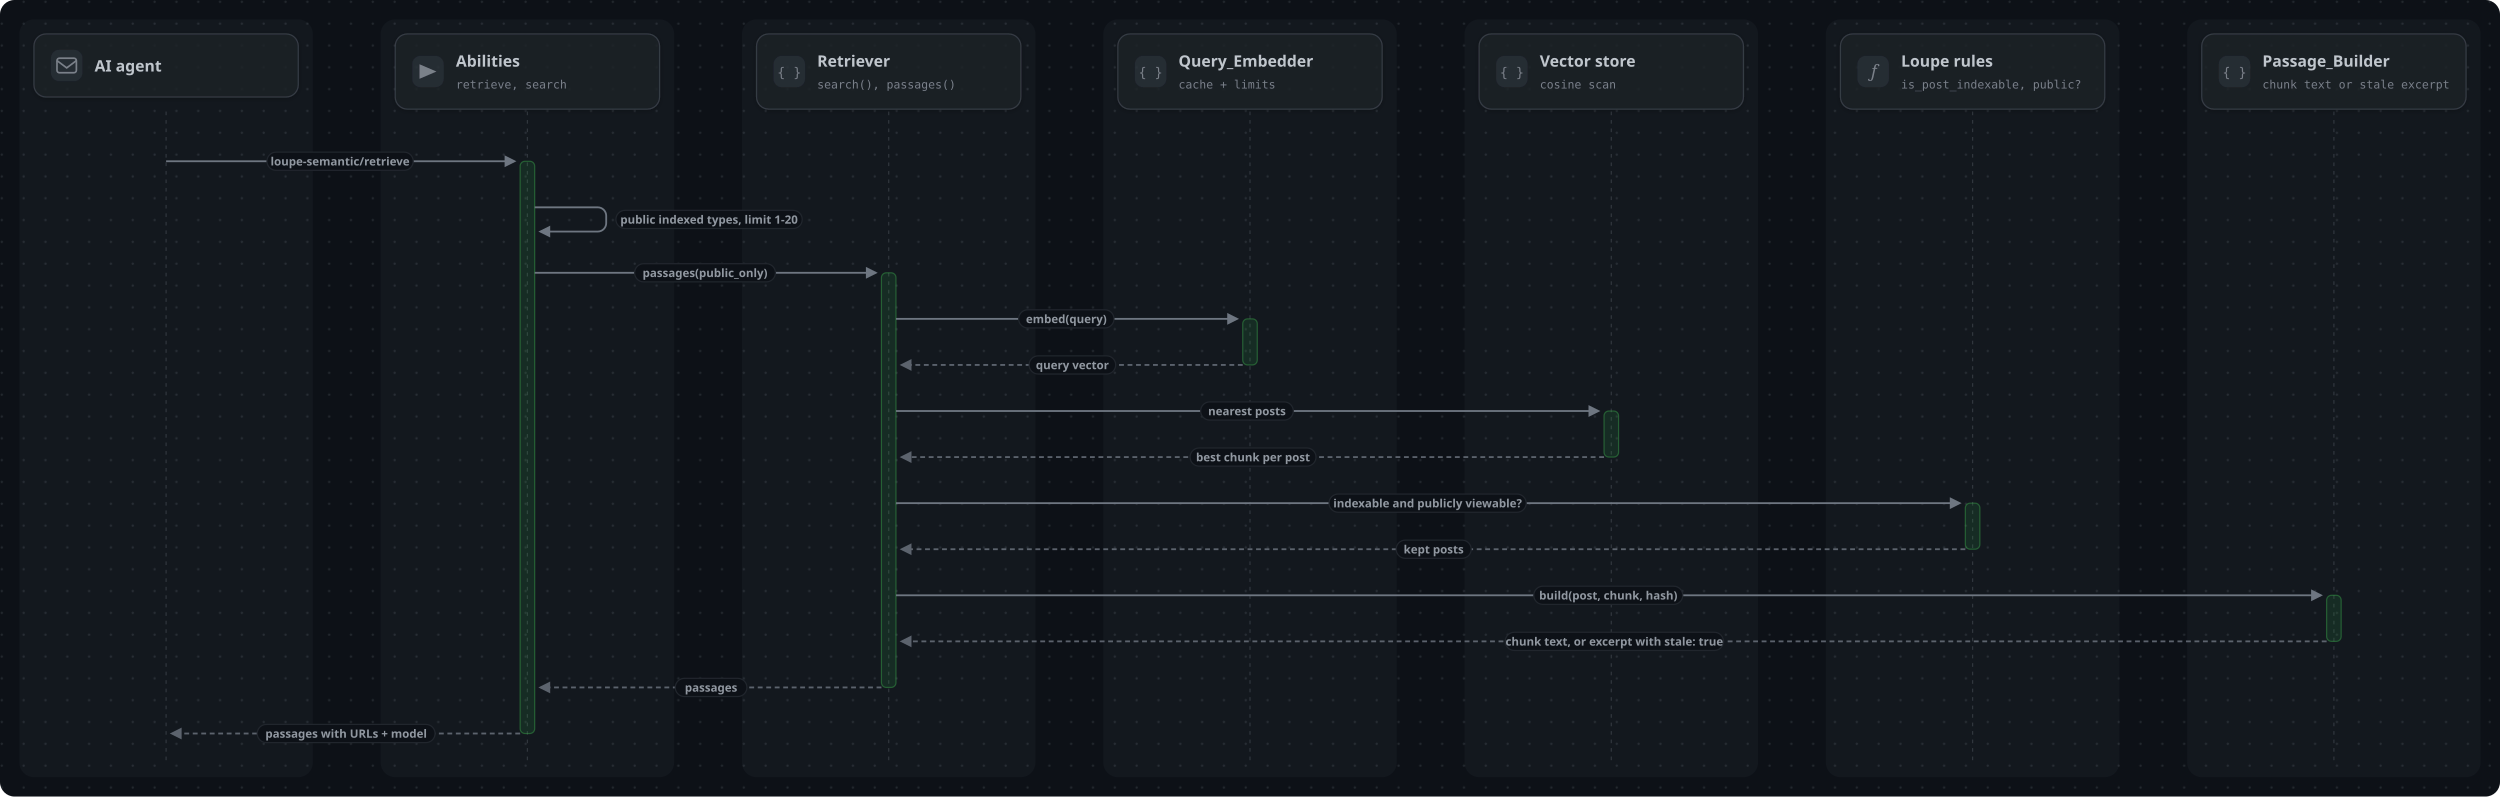
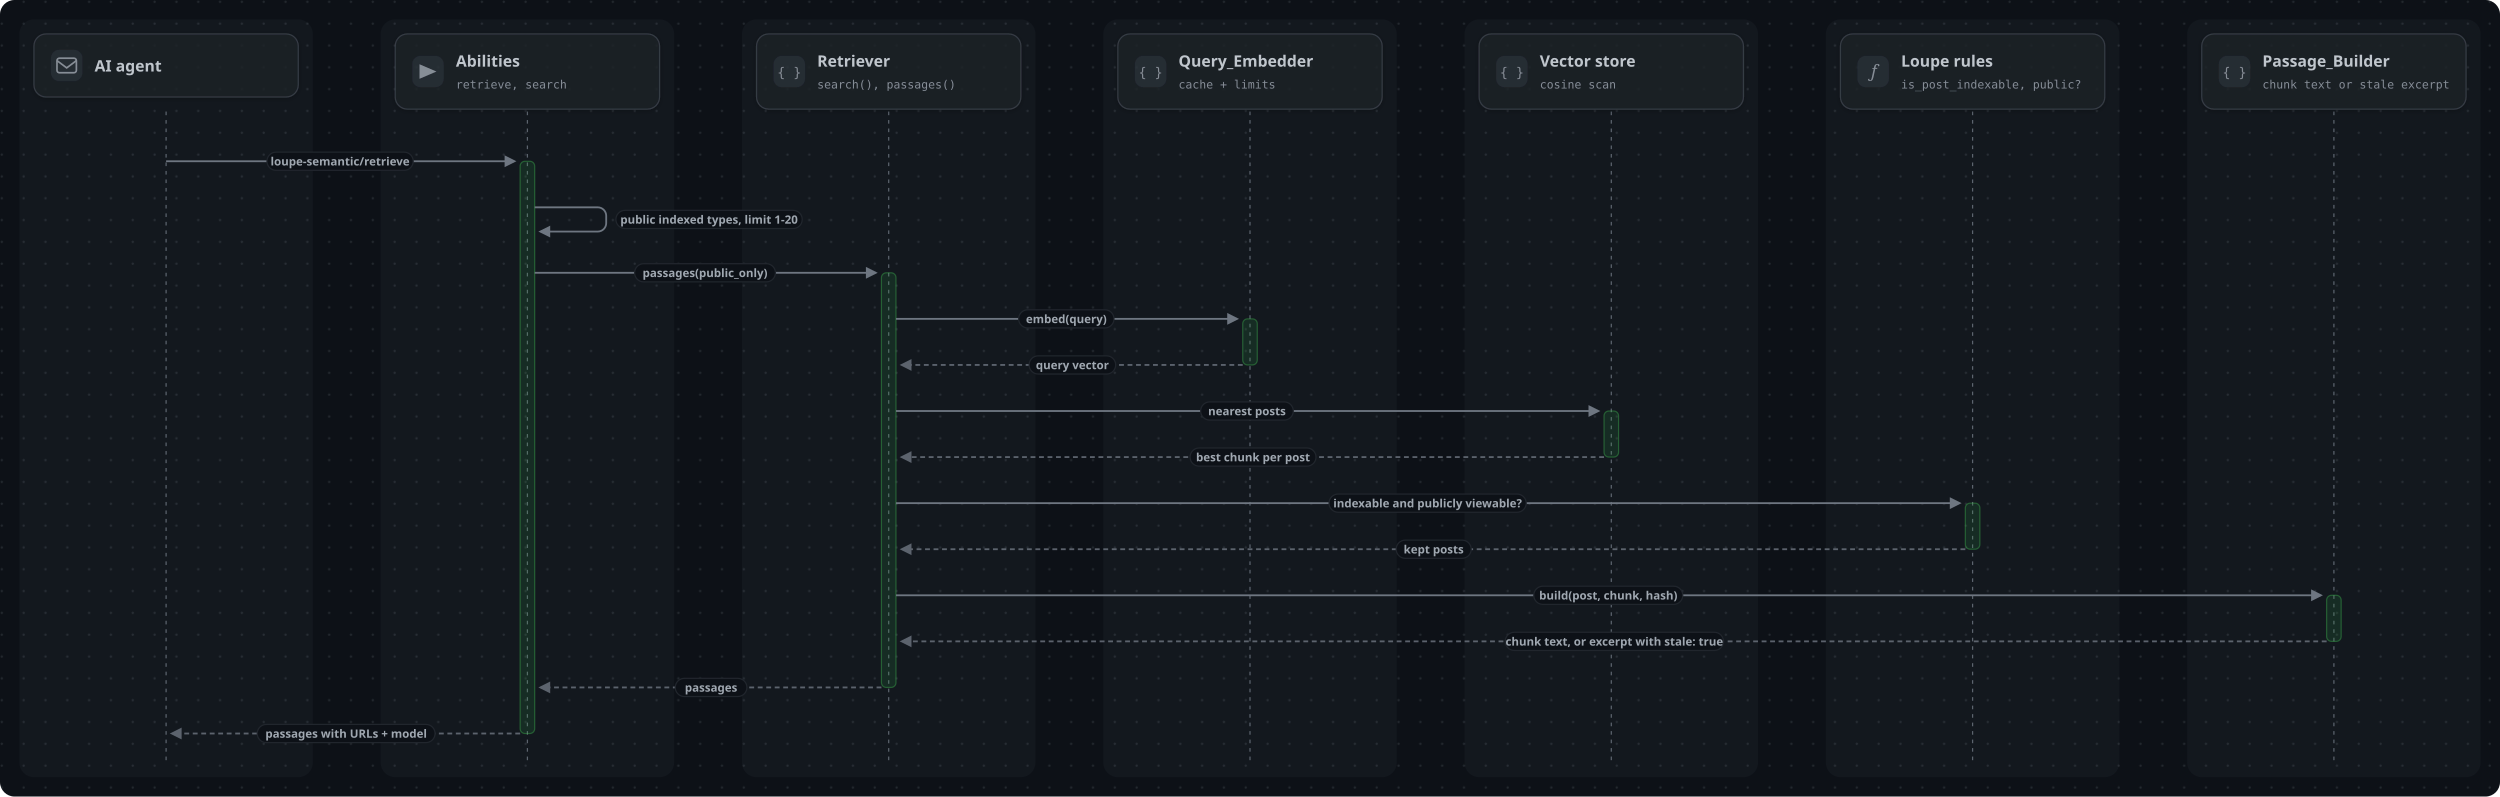
<svg xmlns="http://www.w3.org/2000/svg" viewBox="0 0 2062 657" width="2062" height="657" role="img" aria-label="RAG retrieval (current)" font-family="-apple-system, BlinkMacSystemFont, &quot;Segoe UI&quot;, &quot;Noto Sans&quot;, Helvetica, Arial, sans-serif">
  <defs>
    <pattern id="dots" width="18" height="18" patternUnits="userSpaceOnUse">
      <circle cx="1.5" cy="1.5" r="1" fill="rgba(110,118,129,.22)" />
    </pattern>
    <marker id="mk-added" viewBox="0 0 10 10" refX="8" refY="5" markerWidth="6.5" markerHeight="6.5" orient="auto-start-reverse">
      <path d="M0,0 L10,5 L0,10 z" fill="#3fb950" />
    </marker>
    <marker id="mko-added" viewBox="0 0 10 10" refX="10" refY="5" markerWidth="6.5" markerHeight="6.5" orient="auto-start-reverse">
      <path d="M2,1 L10,5 L2,9" fill="none" stroke="#3fb950" stroke-width="1.6" stroke-linecap="round" stroke-linejoin="round" />
    </marker>
    <marker id="mk-modified" viewBox="0 0 10 10" refX="8" refY="5" markerWidth="6.5" markerHeight="6.5" orient="auto-start-reverse">
      <path d="M0,0 L10,5 L0,10 z" fill="#d29922" />
    </marker>
    <marker id="mko-modified" viewBox="0 0 10 10" refX="10" refY="5" markerWidth="6.5" markerHeight="6.5" orient="auto-start-reverse">
      <path d="M2,1 L10,5 L2,9" fill="none" stroke="#d29922" stroke-width="1.6" stroke-linecap="round" stroke-linejoin="round" />
    </marker>
    <marker id="mk-removed" viewBox="0 0 10 10" refX="8" refY="5" markerWidth="6.5" markerHeight="6.5" orient="auto-start-reverse">
      <path d="M0,0 L10,5 L0,10 z" fill="#f85149" />
    </marker>
    <marker id="mko-removed" viewBox="0 0 10 10" refX="10" refY="5" markerWidth="6.5" markerHeight="6.5" orient="auto-start-reverse">
      <path d="M2,1 L10,5 L2,9" fill="none" stroke="#f85149" stroke-width="1.6" stroke-linecap="round" stroke-linejoin="round" />
    </marker>
    <marker id="mk-neutral" viewBox="0 0 10 10" refX="8" refY="5" markerWidth="6.5" markerHeight="6.5" orient="auto-start-reverse">
      <path d="M0,0 L10,5 L0,10 z" fill="#6e7681" />
    </marker>
    <marker id="mko-neutral" viewBox="0 0 10 10" refX="10" refY="5" markerWidth="6.5" markerHeight="6.5" orient="auto-start-reverse">
      <path d="M2,1 L10,5 L2,9" fill="none" stroke="#6e7681" stroke-width="1.6" stroke-linecap="round" stroke-linejoin="round" />
    </marker>
  </defs>
  <rect x="0" y="0" width="2062" height="657" rx="12" fill="#0d1117" />
  <rect x="0" y="0" width="2062" height="657" rx="12" fill="url(#dots)" />
  <g transform="translate(12,10)">
    <g>
      <rect class="lanebox" x="4" y="6" width="242" height="625" rx="12" fill="rgba(110,118,129,.07)" />
      <rect class="lanebox" x="302" y="6" width="242" height="625" rx="12" fill="rgba(110,118,129,.07)" />
      <rect class="lanebox" x="600" y="6" width="242" height="625" rx="12" fill="rgba(110,118,129,.07)" />
      <rect class="lanebox" x="898" y="6" width="242" height="625" rx="12" fill="rgba(110,118,129,.07)" />
      <rect class="lanebox" x="1196" y="6" width="242" height="625" rx="12" fill="rgba(110,118,129,.07)" />
      <rect class="lanebox" x="1494" y="6" width="242" height="625" rx="12" fill="rgba(110,118,129,.07)" />
      <rect class="lanebox" x="1792" y="6" width="242" height="625" rx="12" fill="rgba(110,118,129,.07)" />
    </g>
    <g>
-       <line class="lifeline" x1="125" y1="82" x2="125" y2="619" stroke="#30363d" stroke-width="1" stroke-dasharray="3 4" />
-       <line class="lifeline" x1="423" y1="82" x2="423" y2="619" stroke="#30363d" stroke-width="1" stroke-dasharray="3 4" />
+       <line class="lifeline" x1="125" y1="82" x2="125" y2="619" stroke="#5c646e" stroke-width="1" stroke-dasharray="3 4" />
+       <line class="lifeline" x1="423" y1="82" x2="423" y2="619" stroke="#5c646e" stroke-width="1" stroke-dasharray="3 4" />
      <rect class="actbar" x="417" y="123" width="12" height="472" rx="4" fill="rgba(46,160,67,.15)" stroke="rgba(63,185,80,.4)" />
-       <line class="lifeline" x1="721" y1="82" x2="721" y2="619" stroke="#30363d" stroke-width="1" stroke-dasharray="3 4" />
+       <line class="lifeline" x1="721" y1="82" x2="721" y2="619" stroke="#5c646e" stroke-width="1" stroke-dasharray="3 4" />
      <rect class="actbar" x="715" y="215" width="12" height="342" rx="4" fill="rgba(46,160,67,.15)" stroke="rgba(63,185,80,.4)" />
-       <line class="lifeline" x1="1019" y1="82" x2="1019" y2="619" stroke="#30363d" stroke-width="1" stroke-dasharray="3 4" />
+       <line class="lifeline" x1="1019" y1="82" x2="1019" y2="619" stroke="#5c646e" stroke-width="1" stroke-dasharray="3 4" />
      <rect class="actbar" x="1013" y="253" width="12" height="38" rx="4" fill="rgba(46,160,67,.15)" stroke="rgba(63,185,80,.4)" />
-       <line class="lifeline" x1="1317" y1="82" x2="1317" y2="619" stroke="#30363d" stroke-width="1" stroke-dasharray="3 4" />
+       <line class="lifeline" x1="1317" y1="82" x2="1317" y2="619" stroke="#5c646e" stroke-width="1" stroke-dasharray="3 4" />
      <rect class="actbar" x="1311" y="329" width="12" height="38" rx="4" fill="rgba(46,160,67,.15)" stroke="rgba(63,185,80,.4)" />
-       <line class="lifeline" x1="1615" y1="82" x2="1615" y2="619" stroke="#30363d" stroke-width="1" stroke-dasharray="3 4" />
+       <line class="lifeline" x1="1615" y1="82" x2="1615" y2="619" stroke="#5c646e" stroke-width="1" stroke-dasharray="3 4" />
      <rect class="actbar" x="1609" y="405" width="12" height="38" rx="4" fill="rgba(46,160,67,.15)" stroke="rgba(63,185,80,.4)" />
-       <line class="lifeline" x1="1913" y1="82" x2="1913" y2="619" stroke="#30363d" stroke-width="1" stroke-dasharray="3 4" />
+       <line class="lifeline" x1="1913" y1="82" x2="1913" y2="619" stroke="#5c646e" stroke-width="1" stroke-dasharray="3 4" />
      <rect class="actbar" x="1907" y="481" width="12" height="38" rx="4" fill="rgba(46,160,67,.15)" stroke="rgba(63,185,80,.4)" />
    </g>
    <g>
      <g class="cardsh context" filter="drop-shadow(0 1px 2px rgba(0,0,0,.28))" opacity="0.82">
        <rect class="card" x="16" y="18" width="218" height="52" rx="10" fill="#1c2128" stroke-width="1" stroke="#3d444d" />
        <rect class="chip" x="30" y="31" width="26" height="26" rx="7" fill="rgba(110,118,129,.18)" />
        <g>
-           <rect class="glyph-stroke" x="35" y="38" width="16" height="12" rx="2" stroke="#9198a1" stroke-width="1.4" fill="none" />
-           <path class="glyph-stroke" d="M35,40 l8,6 8,-6" stroke="#9198a1" stroke-width="1.4" fill="none" />
+           <rect class="glyph-stroke" x="35" y="38" width="16" height="12" rx="2" stroke="#a0a8b1" stroke-width="1.4" fill="none" />
+           <path class="glyph-stroke" d="M35,40 l8,6 8,-6" stroke="#a0a8b1" stroke-width="1.4" fill="none" />
        </g>
        <text class="ntitle" x="66" y="49" font-size="13" font-weight="600" fill="#e6edf3">AI agent</text>
      </g>
      <g class="cardsh context" filter="drop-shadow(0 1px 2px rgba(0,0,0,.28))" opacity="0.82">
        <rect class="card" x="314" y="18" width="218" height="62" rx="10" fill="#1c2128" stroke-width="1" stroke="#3d444d" />
        <rect class="chip" x="328" y="36" width="26" height="26" rx="7" fill="rgba(110,118,129,.18)" />
        <g>
-           <path class="glyph" fill="#9198a1" d="M334,43 L348,49 L334,55 Z" />
+           <path class="glyph" fill="#a0a8b1" d="M334,43 L348,49 L334,55 Z" />
        </g>
        <text class="ntitle" x="364" y="45" font-size="13" font-weight="600" fill="#e6edf3">Abilities</text>
-         <text class="nsub" x="364" y="63" font-size="9.5" fill="#9198a1" font-family="ui-monospace, SFMono-Regular, &quot;SF Mono&quot;, Menlo, Consolas, monospace">retrieve, search</text>
+         <text class="nsub" x="364" y="63" font-size="9.5" fill="#a0a8b1" font-family="ui-monospace, SFMono-Regular, &quot;SF Mono&quot;, Menlo, Consolas, monospace">retrieve, search</text>
      </g>
      <g class="cardsh context" filter="drop-shadow(0 1px 2px rgba(0,0,0,.28))" opacity="0.82">
        <rect class="card" x="612" y="18" width="218" height="62" rx="10" fill="#1c2128" stroke-width="1" stroke="#3d444d" />
        <rect class="chip" x="626" y="36" width="26" height="26" rx="7" fill="rgba(110,118,129,.18)" />
        <g>
-           <text class="glyph" x="639" y="53.5" text-anchor="middle" fill="#9198a1" font-size="11" font-family="ui-monospace, SFMono-Regular, &quot;SF Mono&quot;, Menlo, Consolas, monospace">{ }</text>
+           <text class="glyph" x="639" y="53.5" text-anchor="middle" fill="#a0a8b1" font-size="11" font-family="ui-monospace, SFMono-Regular, &quot;SF Mono&quot;, Menlo, Consolas, monospace">{ }</text>
        </g>
        <text class="ntitle" x="662" y="45" font-size="13" font-weight="600" fill="#e6edf3">Retriever</text>
-         <text class="nsub" x="662" y="63" font-size="9.5" fill="#9198a1" font-family="ui-monospace, SFMono-Regular, &quot;SF Mono&quot;, Menlo, Consolas, monospace">search(), passages()</text>
+         <text class="nsub" x="662" y="63" font-size="9.5" fill="#a0a8b1" font-family="ui-monospace, SFMono-Regular, &quot;SF Mono&quot;, Menlo, Consolas, monospace">search(), passages()</text>
      </g>
      <g class="cardsh context" filter="drop-shadow(0 1px 2px rgba(0,0,0,.28))" opacity="0.82">
        <rect class="card" x="910" y="18" width="218" height="62" rx="10" fill="#1c2128" stroke-width="1" stroke="#3d444d" />
        <rect class="chip" x="924" y="36" width="26" height="26" rx="7" fill="rgba(110,118,129,.18)" />
        <g>
-           <text class="glyph" x="937" y="53.5" text-anchor="middle" fill="#9198a1" font-size="11" font-family="ui-monospace, SFMono-Regular, &quot;SF Mono&quot;, Menlo, Consolas, monospace">{ }</text>
+           <text class="glyph" x="937" y="53.5" text-anchor="middle" fill="#a0a8b1" font-size="11" font-family="ui-monospace, SFMono-Regular, &quot;SF Mono&quot;, Menlo, Consolas, monospace">{ }</text>
        </g>
        <text class="ntitle" x="960" y="45" font-size="13" font-weight="600" fill="#e6edf3">Query_Embedder</text>
-         <text class="nsub" x="960" y="63" font-size="9.5" fill="#9198a1" font-family="ui-monospace, SFMono-Regular, &quot;SF Mono&quot;, Menlo, Consolas, monospace">cache + limits</text>
+         <text class="nsub" x="960" y="63" font-size="9.5" fill="#a0a8b1" font-family="ui-monospace, SFMono-Regular, &quot;SF Mono&quot;, Menlo, Consolas, monospace">cache + limits</text>
      </g>
      <g class="cardsh context" filter="drop-shadow(0 1px 2px rgba(0,0,0,.28))" opacity="0.82">
        <rect class="card" x="1208" y="18" width="218" height="62" rx="10" fill="#1c2128" stroke-width="1" stroke="#3d444d" />
        <rect class="chip" x="1222" y="36" width="26" height="26" rx="7" fill="rgba(110,118,129,.18)" />
        <g>
-           <text class="glyph" x="1235" y="53.5" text-anchor="middle" fill="#9198a1" font-size="11" font-family="ui-monospace, SFMono-Regular, &quot;SF Mono&quot;, Menlo, Consolas, monospace">{ }</text>
+           <text class="glyph" x="1235" y="53.5" text-anchor="middle" fill="#a0a8b1" font-size="11" font-family="ui-monospace, SFMono-Regular, &quot;SF Mono&quot;, Menlo, Consolas, monospace">{ }</text>
        </g>
        <text class="ntitle" x="1258" y="45" font-size="13" font-weight="600" fill="#e6edf3">Vector store</text>
-         <text class="nsub" x="1258" y="63" font-size="9.5" fill="#9198a1" font-family="ui-monospace, SFMono-Regular, &quot;SF Mono&quot;, Menlo, Consolas, monospace">cosine scan</text>
+         <text class="nsub" x="1258" y="63" font-size="9.5" fill="#a0a8b1" font-family="ui-monospace, SFMono-Regular, &quot;SF Mono&quot;, Menlo, Consolas, monospace">cosine scan</text>
      </g>
      <g class="cardsh context" filter="drop-shadow(0 1px 2px rgba(0,0,0,.28))" opacity="0.82">
        <rect class="card" x="1506" y="18" width="218" height="62" rx="10" fill="#1c2128" stroke-width="1" stroke="#3d444d" />
        <rect class="chip" x="1520" y="36" width="26" height="26" rx="7" fill="rgba(110,118,129,.18)" />
        <g>
-           <text class="glyph" x="1533" y="53.5" text-anchor="middle" fill="#9198a1" font-size="14" font-style="italic" font-family="Georgia,serif">ƒ</text>
+           <text class="glyph" x="1533" y="53.5" text-anchor="middle" fill="#a0a8b1" font-size="14" font-style="italic" font-family="Georgia,serif">ƒ</text>
        </g>
        <text class="ntitle" x="1556" y="45" font-size="13" font-weight="600" fill="#e6edf3">Loupe rules</text>
-         <text class="nsub" x="1556" y="63" font-size="9.5" fill="#9198a1" font-family="ui-monospace, SFMono-Regular, &quot;SF Mono&quot;, Menlo, Consolas, monospace">is_post_indexable, public?</text>
+         <text class="nsub" x="1556" y="63" font-size="9.5" fill="#a0a8b1" font-family="ui-monospace, SFMono-Regular, &quot;SF Mono&quot;, Menlo, Consolas, monospace">is_post_indexable, public?</text>
      </g>
      <g class="cardsh context" filter="drop-shadow(0 1px 2px rgba(0,0,0,.28))" opacity="0.82">
        <rect class="card" x="1804" y="18" width="218" height="62" rx="10" fill="#1c2128" stroke-width="1" stroke="#3d444d" />
        <rect class="chip" x="1818" y="36" width="26" height="26" rx="7" fill="rgba(110,118,129,.18)" />
        <g>
-           <text class="glyph" x="1831" y="53.5" text-anchor="middle" fill="#9198a1" font-size="11" font-family="ui-monospace, SFMono-Regular, &quot;SF Mono&quot;, Menlo, Consolas, monospace">{ }</text>
+           <text class="glyph" x="1831" y="53.5" text-anchor="middle" fill="#a0a8b1" font-size="11" font-family="ui-monospace, SFMono-Regular, &quot;SF Mono&quot;, Menlo, Consolas, monospace">{ }</text>
        </g>
        <text class="ntitle" x="1854" y="45" font-size="13" font-weight="600" fill="#e6edf3">Passage_Builder</text>
-         <text class="nsub" x="1854" y="63" font-size="9.5" fill="#9198a1" font-family="ui-monospace, SFMono-Regular, &quot;SF Mono&quot;, Menlo, Consolas, monospace">chunk text or stale excerpt</text>
+         <text class="nsub" x="1854" y="63" font-size="9.5" fill="#a0a8b1" font-family="ui-monospace, SFMono-Regular, &quot;SF Mono&quot;, Menlo, Consolas, monospace">chunk text or stale excerpt</text>
      </g>
    </g>
    <g>
      <path class="msg edge-neutral" d="M125,123 L412,123" marker-end="url(#mk-neutral)" fill="none" stroke="#6e7681" stroke-width="1.5" />
      <circle r="2.6" fill="#6e7681" opacity="0">
        <animateMotion dur="16s" repeatCount="indefinite" keyPoints="0;0;1;1" keyTimes="0;0;0.077;1" calcMode="linear" path="M125,123 L412,123" />
        <animate attributeName="opacity" dur="16s" repeatCount="indefinite" values="0;0;1;1;0;0" keyTimes="0;0;0.006;0.071;0.077;1" />
      </circle>
      <path class="msg edge-neutral" d="M429,161 h52 a7,7 0 0 1 7,7 v6 a7,7 0 0 1 -7,7 h-47" marker-end="url(#mk-neutral)" fill="none" stroke="#6e7681" stroke-width="1.5" />
      <circle r="2.6" fill="#6e7681" opacity="0">
        <animateMotion dur="16s" repeatCount="indefinite" keyPoints="0;0;1;1" keyTimes="0;0.077;0.154;1" calcMode="linear" path="M429,161 h52 a7,7 0 0 1 7,7 v6 a7,7 0 0 1 -7,7 h-47" />
        <animate attributeName="opacity" dur="16s" repeatCount="indefinite" values="0;0;1;1;0;0" keyTimes="0;0.077;0.083;0.148;0.154;1" />
      </circle>
      <path class="msg edge-neutral" d="M429,215 L710,215" marker-end="url(#mk-neutral)" fill="none" stroke="#6e7681" stroke-width="1.5" />
      <circle r="2.6" fill="#6e7681" opacity="0">
        <animateMotion dur="16s" repeatCount="indefinite" keyPoints="0;0;1;1" keyTimes="0;0.154;0.231;1" calcMode="linear" path="M429,215 L710,215" />
        <animate attributeName="opacity" dur="16s" repeatCount="indefinite" values="0;0;1;1;0;0" keyTimes="0;0.154;0.16;0.225;0.231;1" />
      </circle>
      <path class="msg edge-neutral" d="M727,253 L1008,253" marker-end="url(#mk-neutral)" fill="none" stroke="#6e7681" stroke-width="1.5" />
      <circle r="2.6" fill="#6e7681" opacity="0">
        <animateMotion dur="16s" repeatCount="indefinite" keyPoints="0;0;1;1" keyTimes="0;0.231;0.308;1" calcMode="linear" path="M727,253 L1008,253" />
        <animate attributeName="opacity" dur="16s" repeatCount="indefinite" values="0;0;1;1;0;0" keyTimes="0;0.231;0.237;0.301;0.308;1" />
      </circle>
      <path class="msg edge-neutral msg-return" d="M1013,291 L732,291" marker-end="url(#mk-neutral)" fill="none" stroke="#6e7681" stroke-width="1.5" stroke-dasharray="4 3" opacity="0.8" />
      <circle r="2.6" fill="#6e7681" opacity="0">
        <animateMotion dur="16s" repeatCount="indefinite" keyPoints="0;0;1;1" keyTimes="0;0.308;0.385;1" calcMode="linear" path="M1013,291 L732,291" />
        <animate attributeName="opacity" dur="16s" repeatCount="indefinite" values="0;0;1;1;0;0" keyTimes="0;0.308;0.314;0.379;0.385;1" />
      </circle>
      <path class="msg edge-neutral" d="M727,329 L1306,329" marker-end="url(#mk-neutral)" fill="none" stroke="#6e7681" stroke-width="1.5" />
      <circle r="2.6" fill="#6e7681" opacity="0">
        <animateMotion dur="16s" repeatCount="indefinite" keyPoints="0;0;1;1" keyTimes="0;0.385;0.462;1" calcMode="linear" path="M727,329 L1306,329" />
        <animate attributeName="opacity" dur="16s" repeatCount="indefinite" values="0;0;1;1;0;0" keyTimes="0;0.385;0.391;0.455;0.462;1" />
      </circle>
      <path class="msg edge-neutral msg-return" d="M1311,367 L732,367" marker-end="url(#mk-neutral)" fill="none" stroke="#6e7681" stroke-width="1.5" stroke-dasharray="4 3" opacity="0.8" />
      <circle r="2.6" fill="#6e7681" opacity="0">
        <animateMotion dur="16s" repeatCount="indefinite" keyPoints="0;0;1;1" keyTimes="0;0.462;0.538;1" calcMode="linear" path="M1311,367 L732,367" />
        <animate attributeName="opacity" dur="16s" repeatCount="indefinite" values="0;0;1;1;0;0" keyTimes="0;0.462;0.468;0.532;0.538;1" />
      </circle>
      <path class="msg edge-neutral" d="M727,405 L1604,405" marker-end="url(#mk-neutral)" fill="none" stroke="#6e7681" stroke-width="1.5" />
      <circle r="2.6" fill="#6e7681" opacity="0">
        <animateMotion dur="16s" repeatCount="indefinite" keyPoints="0;0;1;1" keyTimes="0;0.538;0.615;1" calcMode="linear" path="M727,405 L1604,405" />
        <animate attributeName="opacity" dur="16s" repeatCount="indefinite" values="0;0;1;1;0;0" keyTimes="0;0.538;0.545;0.609;0.615;1" />
      </circle>
      <path class="msg edge-neutral msg-return" d="M1609,443 L732,443" marker-end="url(#mk-neutral)" fill="none" stroke="#6e7681" stroke-width="1.5" stroke-dasharray="4 3" opacity="0.8" />
      <circle r="2.6" fill="#6e7681" opacity="0">
        <animateMotion dur="16s" repeatCount="indefinite" keyPoints="0;0;1;1" keyTimes="0;0.615;0.692;1" calcMode="linear" path="M1609,443 L732,443" />
        <animate attributeName="opacity" dur="16s" repeatCount="indefinite" values="0;0;1;1;0;0" keyTimes="0;0.615;0.622;0.686;0.692;1" />
      </circle>
      <path class="msg edge-neutral" d="M727,481 L1902,481" marker-end="url(#mk-neutral)" fill="none" stroke="#6e7681" stroke-width="1.5" />
      <circle r="2.6" fill="#6e7681" opacity="0">
        <animateMotion dur="16s" repeatCount="indefinite" keyPoints="0;0;1;1" keyTimes="0;0.692;0.769;1" calcMode="linear" path="M727,481 L1902,481" />
        <animate attributeName="opacity" dur="16s" repeatCount="indefinite" values="0;0;1;1;0;0" keyTimes="0;0.692;0.699;0.763;0.769;1" />
      </circle>
      <path class="msg edge-neutral msg-return" d="M1907,519 L732,519" marker-end="url(#mk-neutral)" fill="none" stroke="#6e7681" stroke-width="1.5" stroke-dasharray="4 3" opacity="0.8" />
      <circle r="2.6" fill="#6e7681" opacity="0">
        <animateMotion dur="16s" repeatCount="indefinite" keyPoints="0;0;1;1" keyTimes="0;0.769;0.846;1" calcMode="linear" path="M1907,519 L732,519" />
        <animate attributeName="opacity" dur="16s" repeatCount="indefinite" values="0;0;1;1;0;0" keyTimes="0;0.769;0.775;0.84;0.846;1" />
      </circle>
      <path class="msg edge-neutral msg-return" d="M715,557 L434,557" marker-end="url(#mk-neutral)" fill="none" stroke="#6e7681" stroke-width="1.5" stroke-dasharray="4 3" opacity="0.8" />
      <circle r="2.6" fill="#6e7681" opacity="0">
        <animateMotion dur="16s" repeatCount="indefinite" keyPoints="0;0;1;1" keyTimes="0;0.846;0.923;1" calcMode="linear" path="M715,557 L434,557" />
        <animate attributeName="opacity" dur="16s" repeatCount="indefinite" values="0;0;1;1;0;0" keyTimes="0;0.846;0.852;0.917;0.923;1" />
      </circle>
      <path class="msg edge-neutral msg-return" d="M417,595 L130,595" marker-end="url(#mk-neutral)" fill="none" stroke="#6e7681" stroke-width="1.5" stroke-dasharray="4 3" opacity="0.8" />
      <circle r="2.6" fill="#6e7681" opacity="0">
        <animateMotion dur="16s" repeatCount="indefinite" keyPoints="0;0;1;1" keyTimes="0;0.923;1;1" calcMode="linear" path="M417,595 L130,595" />
        <animate attributeName="opacity" dur="16s" repeatCount="indefinite" values="0;0;1;1;0;0" keyTimes="0;0.923;0.929;0.994;1;1" />
      </circle>
    </g>
    <g>
      <g>
        <rect class="lpill" x="208.18" y="115.5" width="120.65" height="15" rx="7.5" fill="#0d1117" stroke="#21262d" stroke-width="1" />
-         <text class="ltext" x="268.5" y="126.5" text-anchor="middle" font-size="9.5" font-weight="600" fill="#9198a1">loupe-semantic/retrieve</text>
+         <text class="ltext" x="268.5" y="126.5" text-anchor="middle" font-size="9.5" font-weight="600" fill="#a0a8b1">loupe-semantic/retrieve</text>
      </g>
      <g>
        <rect class="lpill" x="496" y="163.5" width="153.68" height="15" rx="7.5" fill="#0d1117" stroke="#21262d" stroke-width="1" />
-         <text class="ltext" x="572.84" y="174.5" text-anchor="middle" font-size="9.5" font-weight="600" fill="#9198a1">public indexed types, limit 1-20</text>
+         <text class="ltext" x="572.84" y="174.5" text-anchor="middle" font-size="9.5" font-weight="600" fill="#a0a8b1">public indexed types, limit 1-20</text>
      </g>
      <g>
        <rect class="lpill" x="511.41" y="207.5" width="116.18" height="15" rx="7.5" fill="#0d1117" stroke="#21262d" stroke-width="1" />
-         <text class="ltext" x="569.5" y="218.5" text-anchor="middle" font-size="9.5" font-weight="600" fill="#9198a1">passages(public_only)</text>
+         <text class="ltext" x="569.5" y="218.5" text-anchor="middle" font-size="9.5" font-weight="600" fill="#a0a8b1">passages(public_only)</text>
      </g>
      <g>
        <rect class="lpill" x="828.16" y="245.5" width="78.68" height="15" rx="7.5" fill="#0d1117" stroke="#21262d" stroke-width="1" />
-         <text class="ltext" x="867.5" y="256.5" text-anchor="middle" font-size="9.5" font-weight="600" fill="#9198a1">embed(query)</text>
+         <text class="ltext" x="867.5" y="256.5" text-anchor="middle" font-size="9.5" font-weight="600" fill="#a0a8b1">embed(query)</text>
      </g>
      <g>
        <rect class="lpill" x="836.8" y="283.5" width="71.41" height="15" rx="7.5" fill="#0d1117" stroke="#21262d" stroke-width="1" />
-         <text class="ltext" x="872.5" y="294.5" text-anchor="middle" font-size="9.5" font-weight="600" fill="#9198a1">query vector</text>
+         <text class="ltext" x="872.5" y="294.5" text-anchor="middle" font-size="9.5" font-weight="600" fill="#a0a8b1">query vector</text>
      </g>
      <g>
        <rect class="lpill" x="978.28" y="321.5" width="76.45" height="15" rx="7.5" fill="#0d1117" stroke="#21262d" stroke-width="1" />
-         <text class="ltext" x="1016.5" y="332.5" text-anchor="middle" font-size="9.5" font-weight="600" fill="#9198a1">nearest posts</text>
+         <text class="ltext" x="1016.5" y="332.5" text-anchor="middle" font-size="9.5" font-weight="600" fill="#a0a8b1">nearest posts</text>
      </g>
      <g>
        <rect class="lpill" x="969.56" y="359.5" width="103.88" height="15" rx="7.5" fill="#0d1117" stroke="#21262d" stroke-width="1" />
-         <text class="ltext" x="1021.5" y="370.5" text-anchor="middle" font-size="9.5" font-weight="600" fill="#9198a1">best chunk per post</text>
+         <text class="ltext" x="1021.5" y="370.5" text-anchor="middle" font-size="9.5" font-weight="600" fill="#a0a8b1">best chunk per post</text>
      </g>
      <g>
        <rect class="lpill" x="1084.18" y="397.5" width="162.64" height="15" rx="7.5" fill="#0d1117" stroke="#21262d" stroke-width="1" />
-         <text class="ltext" x="1165.5" y="408.5" text-anchor="middle" font-size="9.5" font-weight="600" fill="#9198a1">indexable and publicly viewable?</text>
+         <text class="ltext" x="1165.5" y="408.5" text-anchor="middle" font-size="9.5" font-weight="600" fill="#a0a8b1">indexable and publicly viewable?</text>
      </g>
      <g>
        <rect class="lpill" x="1139.55" y="435.5" width="61.9" height="15" rx="7.5" fill="#0d1117" stroke="#21262d" stroke-width="1" />
-         <text class="ltext" x="1170.5" y="446.5" text-anchor="middle" font-size="9.5" font-weight="600" fill="#9198a1">kept posts</text>
+         <text class="ltext" x="1170.5" y="446.5" text-anchor="middle" font-size="9.5" font-weight="600" fill="#a0a8b1">kept posts</text>
      </g>
      <g>
        <rect class="lpill" x="1253.05" y="473.5" width="122.9" height="15" rx="7.5" fill="#0d1117" stroke="#21262d" stroke-width="1" />
-         <text class="ltext" x="1314.5" y="484.5" text-anchor="middle" font-size="9.5" font-weight="600" fill="#9198a1">build(post, chunk, hash)</text>
+         <text class="ltext" x="1314.5" y="484.5" text-anchor="middle" font-size="9.5" font-weight="600" fill="#a0a8b1">build(post, chunk, hash)</text>
      </g>
      <g>
        <rect class="lpill" x="1229.51" y="511.5" width="179.99" height="15" rx="7.5" fill="#0d1117" stroke="#21262d" stroke-width="1" />
-         <text class="ltext" x="1319.5" y="522.5" text-anchor="middle" font-size="9.5" font-weight="600" fill="#9198a1">chunk text, or excerpt with stale: true</text>
+         <text class="ltext" x="1319.5" y="522.5" text-anchor="middle" font-size="9.5" font-weight="600" fill="#a0a8b1">chunk text, or excerpt with stale: true</text>
      </g>
      <g>
        <rect class="lpill" x="544.95" y="549.5" width="59.1" height="15" rx="7.5" fill="#0d1117" stroke="#21262d" stroke-width="1" />
-         <text class="ltext" x="574.5" y="560.5" text-anchor="middle" font-size="9.5" font-weight="600" fill="#9198a1">passages</text>
+         <text class="ltext" x="574.5" y="560.5" text-anchor="middle" font-size="9.5" font-weight="600" fill="#a0a8b1">passages</text>
      </g>
      <g>
        <rect class="lpill" x="200.16" y="587.5" width="146.68" height="15" rx="7.5" fill="#0d1117" stroke="#21262d" stroke-width="1" />
-         <text class="ltext" x="273.5" y="598.5" text-anchor="middle" font-size="9.5" font-weight="600" fill="#9198a1">passages with URLs + model</text>
+         <text class="ltext" x="273.5" y="598.5" text-anchor="middle" font-size="9.5" font-weight="600" fill="#a0a8b1">passages with URLs + model</text>
      </g>
    </g>
  </g>
</svg>
